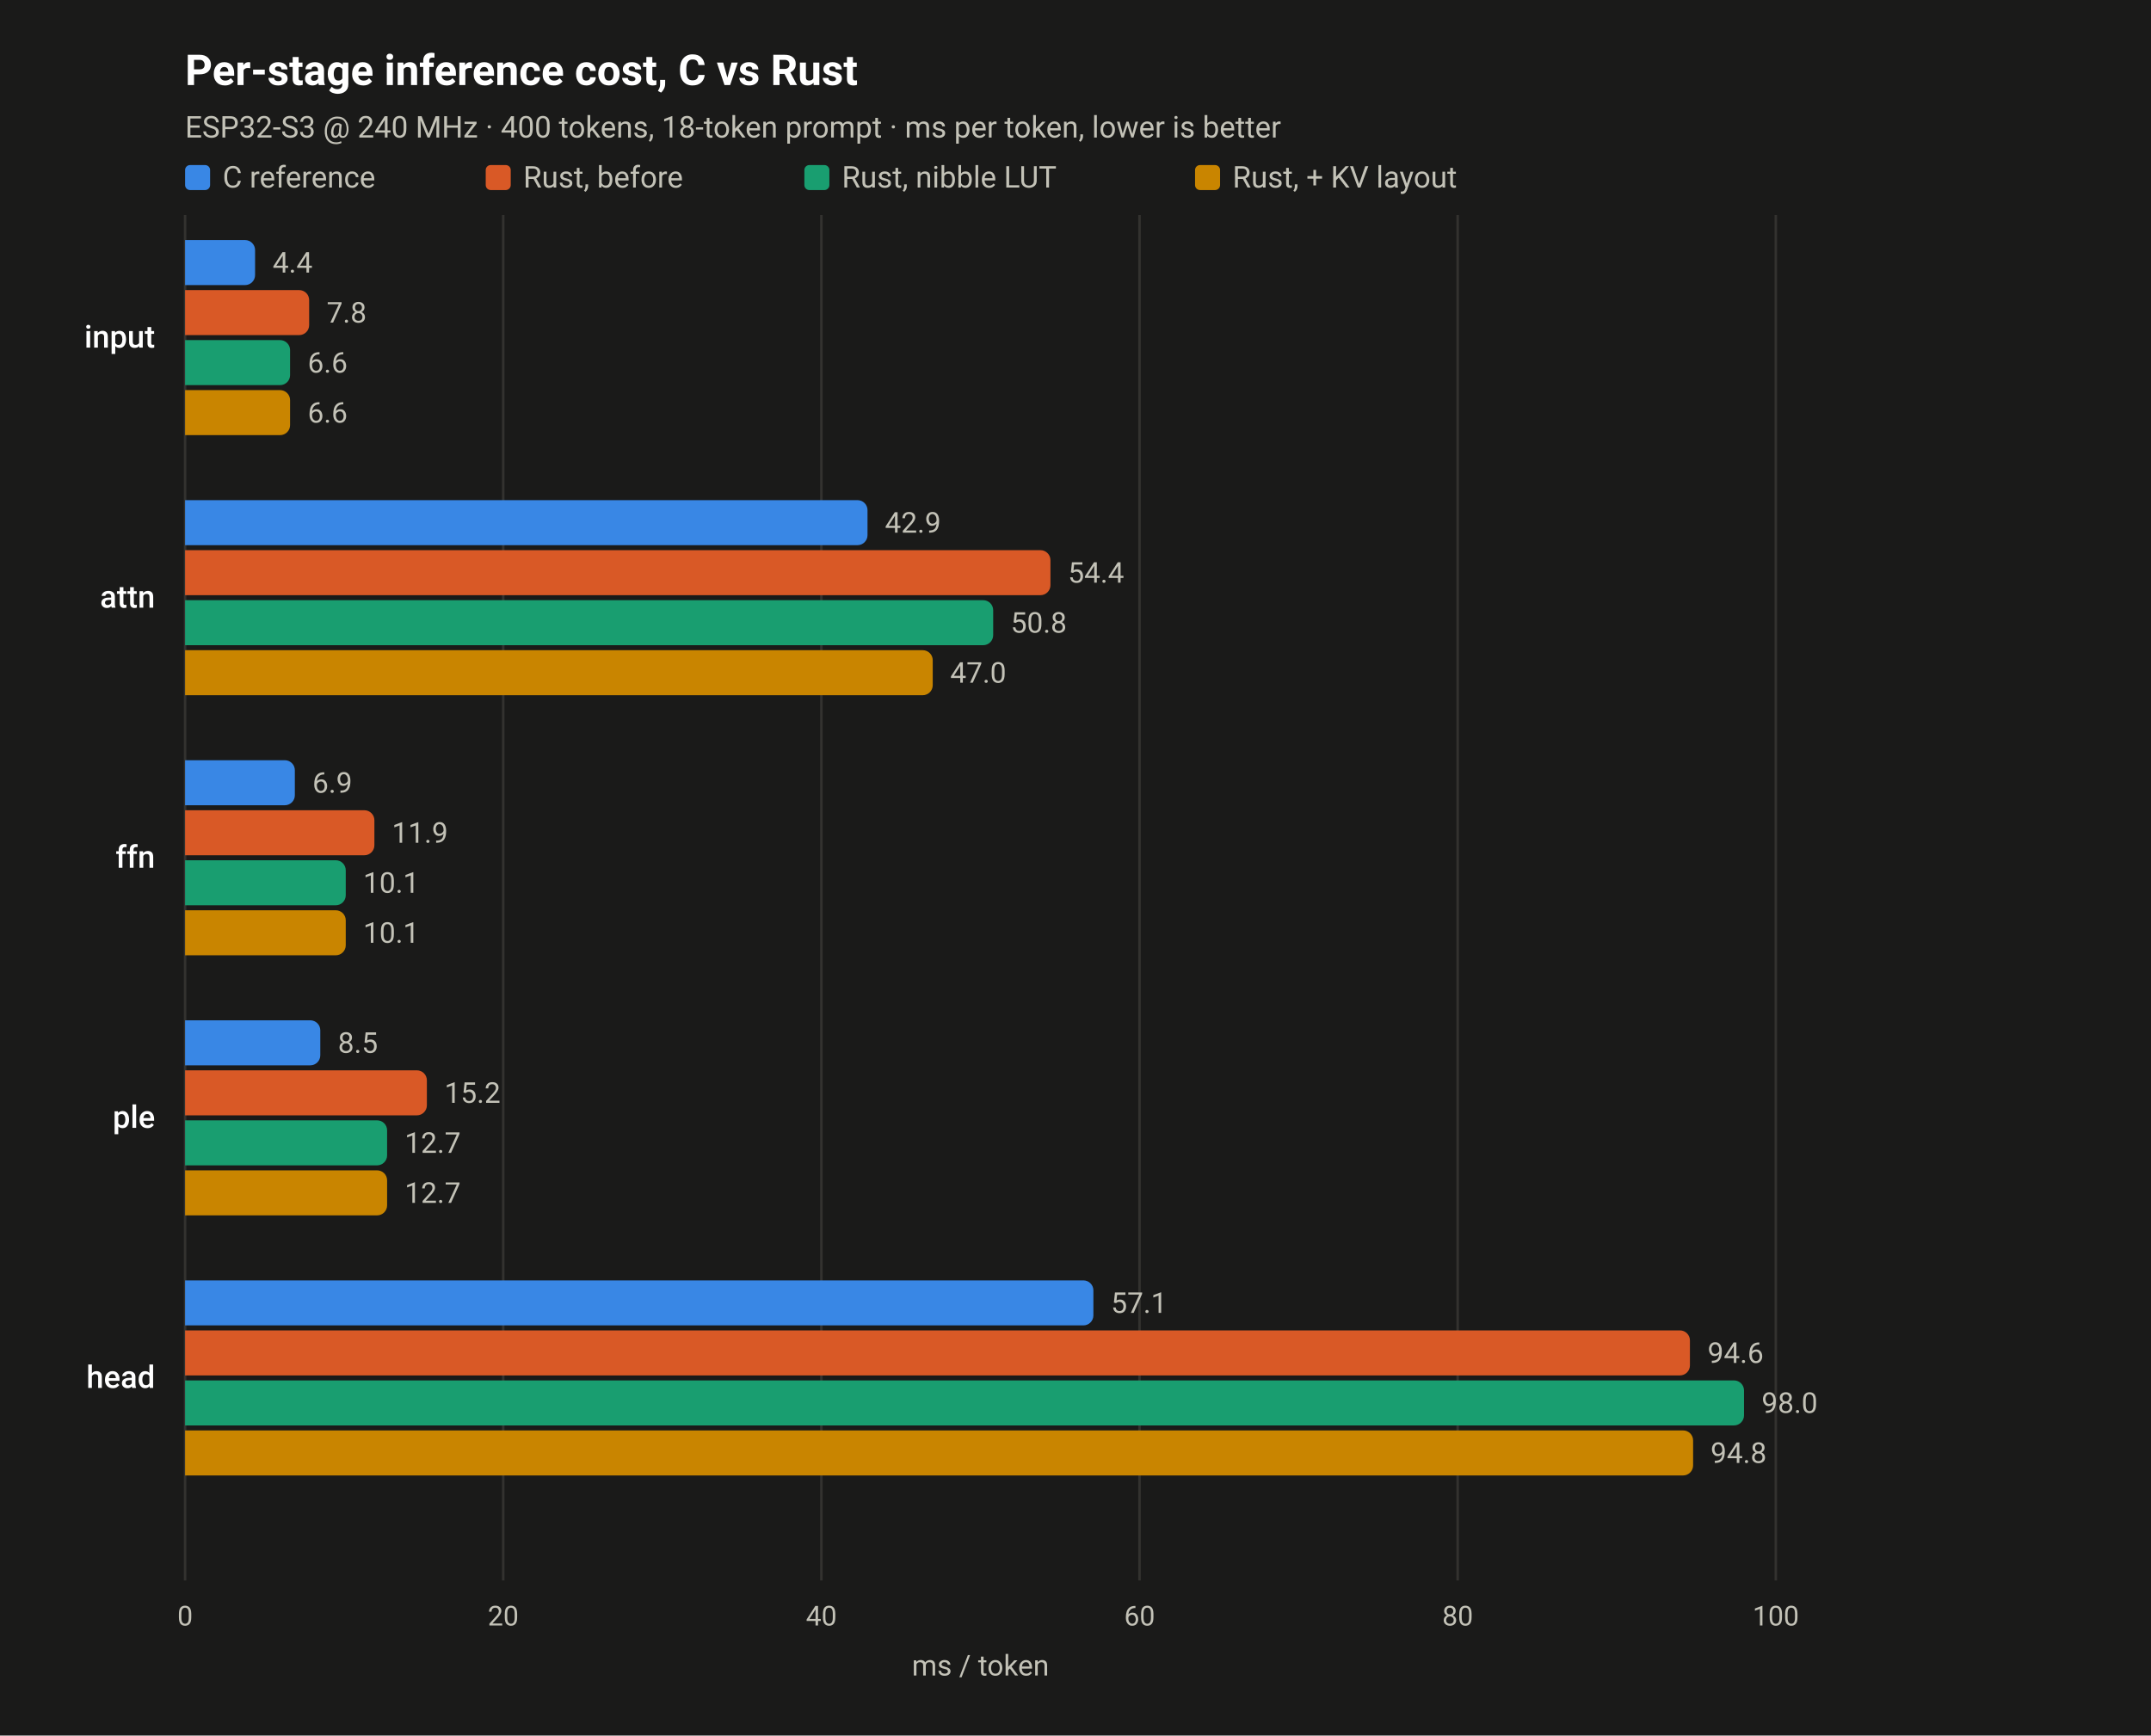
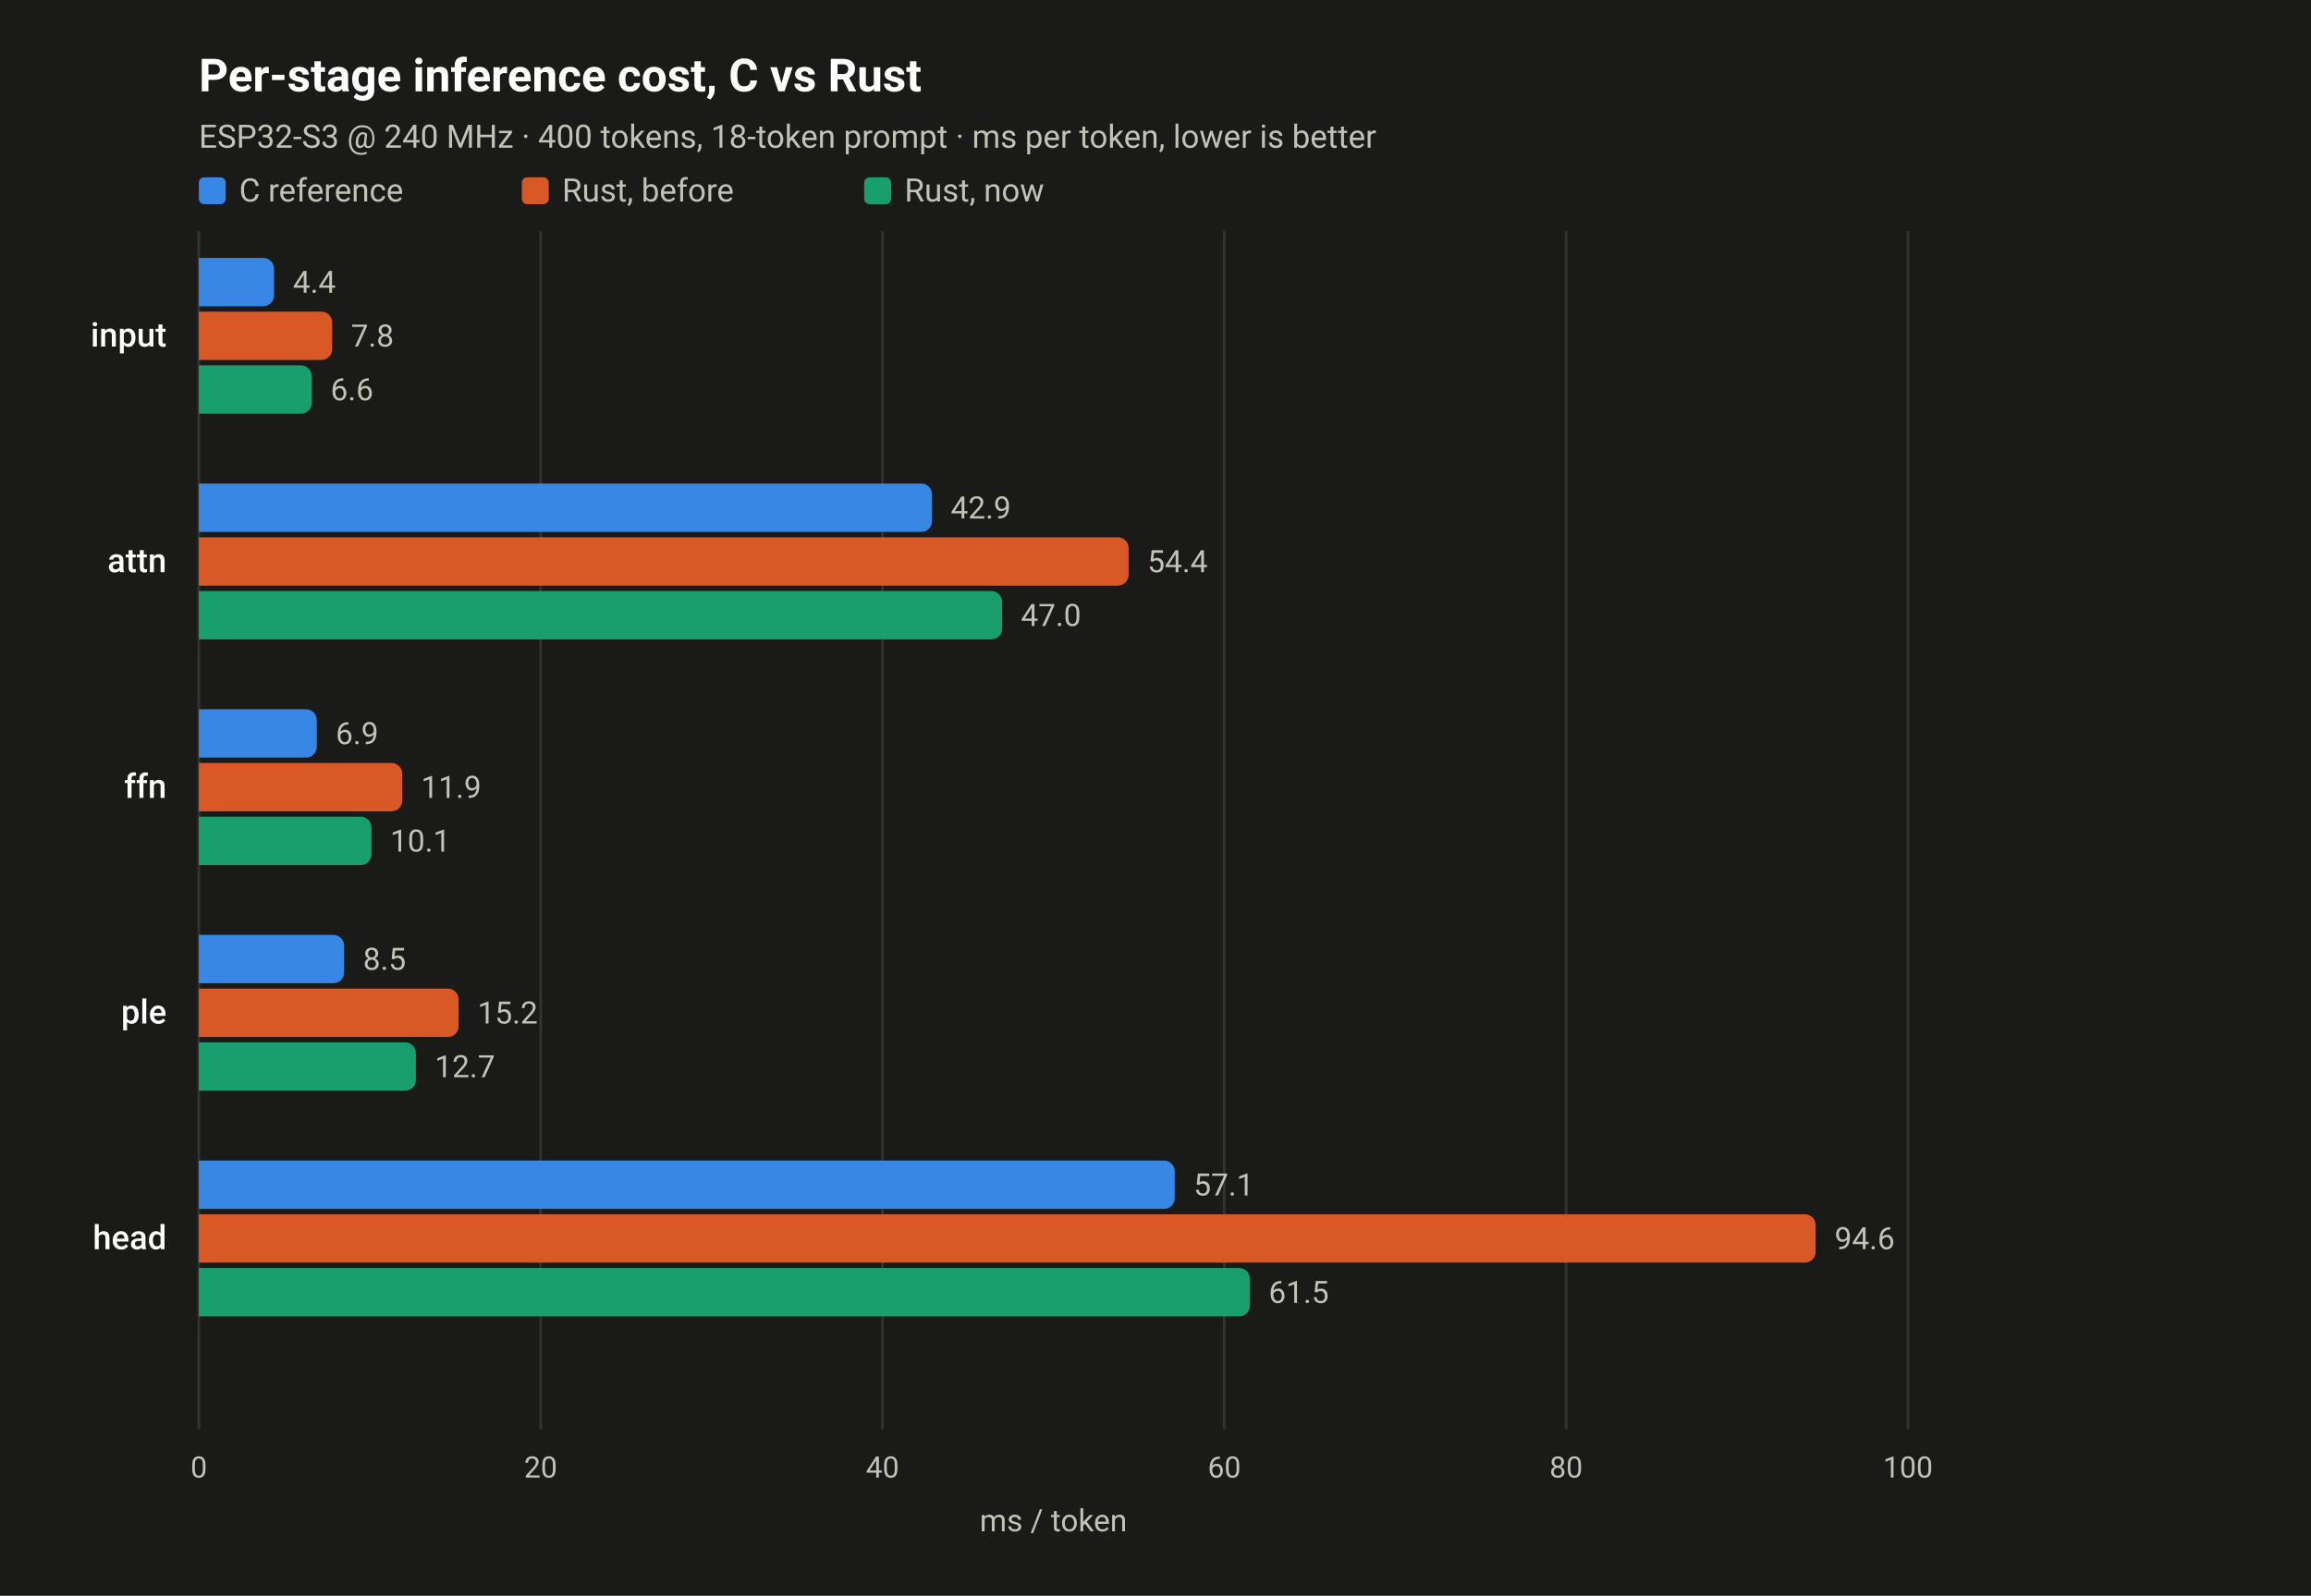
- <svg xmlns="http://www.w3.org/2000/svg" width="860" height="694" viewBox="0 0 860 694" font-family="ui-sans-serif,-apple-system,Segoe UI,Roboto,sans-serif">
+ <svg xmlns="http://www.w3.org/2000/svg" width="860" height="594" viewBox="0 0 860 594" font-family="ui-sans-serif,-apple-system,Segoe UI,Roboto,sans-serif">
  <defs>
    <pattern id="prov" width="6" height="6" patternUnits="userSpaceOnUse" patternTransform="rotate(45)">
      <rect width="6" height="6" fill="none" />
      <line x1="0" y1="0" x2="0" y2="6" stroke="#1a1a19" stroke-width="2" opacity="0.55" />
    </pattern>
  </defs>
-   <rect width="860" height="694" fill="#1a1a19" />
+   <rect width="860" height="594" fill="#1a1a19" />
  <text x="74" y="34" font-size="17" font-weight="600" fill="#ffffff">Per-stage inference cost, C vs Rust</text>
  <text x="74" y="55" font-size="12" fill="#c3c2b7">ESP32-S3 @ 240 MHz · 400 tokens, 18-token prompt · ms per token, lower is better</text>
  <rect x="74" y="66" width="10" height="10" rx="2" fill="#3987e5" />
  <text x="89" y="75" font-size="12" fill="#c3c2b7">C reference</text>
  <rect x="194.2" y="66" width="10" height="10" rx="2" fill="#d95926" />
  <text x="209.2" y="75" font-size="12" fill="#c3c2b7">Rust, before</text>
  <rect x="321.6" y="66" width="10" height="10" rx="2" fill="#199e70" />
-   <text x="336.6" y="75" font-size="12" fill="#c3c2b7">Rust, nibble LUT</text>
-   <rect x="477.8" y="66" width="10" height="10" rx="2" fill="#c98500" />
-   <text x="492.8" y="75" font-size="12" fill="#c3c2b7">Rust, + KV layout</text>
-   <line x1="74.0" y1="86" x2="74.0" y2="632" stroke="#33322f" stroke-width="1" />
-   <text x="74.0" y="650" font-size="11" fill="#c3c2b7" text-anchor="middle">0</text>
-   <line x1="201.2" y1="86" x2="201.2" y2="632" stroke="#33322f" stroke-width="1" />
-   <text x="201.2" y="650" font-size="11" fill="#c3c2b7" text-anchor="middle">20</text>
-   <line x1="328.4" y1="86" x2="328.4" y2="632" stroke="#33322f" stroke-width="1" />
-   <text x="328.4" y="650" font-size="11" fill="#c3c2b7" text-anchor="middle">40</text>
-   <line x1="455.6" y1="86" x2="455.6" y2="632" stroke="#33322f" stroke-width="1" />
-   <text x="455.6" y="650" font-size="11" fill="#c3c2b7" text-anchor="middle">60</text>
-   <line x1="582.8" y1="86" x2="582.8" y2="632" stroke="#33322f" stroke-width="1" />
-   <text x="582.8" y="650" font-size="11" fill="#c3c2b7" text-anchor="middle">80</text>
-   <line x1="710.0" y1="86" x2="710.0" y2="632" stroke="#33322f" stroke-width="1" />
-   <text x="710.0" y="650" font-size="11" fill="#c3c2b7" text-anchor="middle">100</text>
-   <text x="392.0" y="670" font-size="11.5" fill="#c3c2b7" text-anchor="middle">ms / token</text>
-   <text x="62" y="139.0" font-size="12.5" font-weight="500" fill="#ffffff" text-anchor="end">input</text>
+   <text x="336.6" y="75" font-size="12" fill="#c3c2b7">Rust, now</text>
+   <line x1="74.0" y1="86" x2="74.0" y2="532" stroke="#33322f" stroke-width="1" />
+   <text x="74.0" y="550" font-size="11" fill="#c3c2b7" text-anchor="middle">0</text>
+   <line x1="201.2" y1="86" x2="201.2" y2="532" stroke="#33322f" stroke-width="1" />
+   <text x="201.2" y="550" font-size="11" fill="#c3c2b7" text-anchor="middle">20</text>
+   <line x1="328.4" y1="86" x2="328.4" y2="532" stroke="#33322f" stroke-width="1" />
+   <text x="328.4" y="550" font-size="11" fill="#c3c2b7" text-anchor="middle">40</text>
+   <line x1="455.6" y1="86" x2="455.6" y2="532" stroke="#33322f" stroke-width="1" />
+   <text x="455.6" y="550" font-size="11" fill="#c3c2b7" text-anchor="middle">60</text>
+   <line x1="582.8" y1="86" x2="582.8" y2="532" stroke="#33322f" stroke-width="1" />
+   <text x="582.8" y="550" font-size="11" fill="#c3c2b7" text-anchor="middle">80</text>
+   <line x1="710.0" y1="86" x2="710.0" y2="532" stroke="#33322f" stroke-width="1" />
+   <text x="710.0" y="550" font-size="11" fill="#c3c2b7" text-anchor="middle">100</text>
+   <text x="392.0" y="570" font-size="11.5" fill="#c3c2b7" text-anchor="middle">ms / token</text>
+   <text x="62" y="129.0" font-size="12.5" font-weight="500" fill="#ffffff" text-anchor="end">input</text>
  <path d="M74,96 H97.984 A4,4 0 0 1 101.984,100 V110 A4,4 0 0 1 97.984,114 H74 Z" fill="#3987e5" />
  <text x="109.0" y="109" font-size="11.5" fill="#c3c2b7">4.4</text>
  <path d="M74,116 H119.608 A4,4 0 0 1 123.608,120 V130 A4,4 0 0 1 119.608,134 H74 Z" fill="#d95926" />
  <text x="130.6" y="129" font-size="11.5" fill="#c3c2b7">7.8</text>
  <path d="M74,136 H111.976 A4,4 0 0 1 115.976,140 V150 A4,4 0 0 1 111.976,154 H74 Z" fill="#199e70" />
  <text x="123.0" y="149" font-size="11.5" fill="#c3c2b7">6.6</text>
-   <path d="M74,156 H111.976 A4,4 0 0 1 115.976,160 V170 A4,4 0 0 1 111.976,174 H74 Z" fill="#c98500" />
-   <text x="123.0" y="169" font-size="11.5" fill="#c3c2b7">6.6</text>
-   <text x="62" y="243.0" font-size="12.5" font-weight="500" fill="#ffffff" text-anchor="end">attn</text>
-   <path d="M74,200 H342.844 A4,4 0 0 1 346.844,204 V214 A4,4 0 0 1 342.844,218 H74 Z" fill="#3987e5" />
-   <text x="353.8" y="213" font-size="11.5" fill="#c3c2b7">42.9</text>
-   <path d="M74,220 H415.984 A4,4 0 0 1 419.984,224 V234 A4,4 0 0 1 415.984,238 H74 Z" fill="#d95926" />
-   <text x="427.0" y="233" font-size="11.5" fill="#c3c2b7">54.4</text>
-   <path d="M74,240 H393.088 A4,4 0 0 1 397.088,244 V254 A4,4 0 0 1 393.088,258 H74 Z" fill="#199e70" />
-   <text x="404.1" y="253" font-size="11.5" fill="#c3c2b7">50.8</text>
-   <path d="M74,260 H368.92 A4,4 0 0 1 372.92,264 V274 A4,4 0 0 1 368.92,278 H74 Z" fill="#c98500" />
-   <text x="379.9" y="273" font-size="11.5" fill="#c3c2b7">47.0</text>
-   <text x="62" y="347.0" font-size="12.5" font-weight="500" fill="#ffffff" text-anchor="end">ffn</text>
-   <path d="M74,304 H113.884 A4,4 0 0 1 117.884,308 V318 A4,4 0 0 1 113.884,322 H74 Z" fill="#3987e5" />
-   <text x="124.9" y="317" font-size="11.5" fill="#c3c2b7">6.9</text>
-   <path d="M74,324 H145.684 A4,4 0 0 1 149.684,328 V338 A4,4 0 0 1 145.684,342 H74 Z" fill="#d95926" />
-   <text x="156.7" y="337" font-size="11.5" fill="#c3c2b7">11.9</text>
-   <path d="M74,344 H134.236 A4,4 0 0 1 138.236,348 V358 A4,4 0 0 1 134.236,362 H74 Z" fill="#199e70" />
-   <text x="145.2" y="357" font-size="11.5" fill="#c3c2b7">10.1</text>
-   <path d="M74,364 H134.236 A4,4 0 0 1 138.236,368 V378 A4,4 0 0 1 134.236,382 H74 Z" fill="#c98500" />
-   <text x="145.2" y="377" font-size="11.5" fill="#c3c2b7">10.1</text>
-   <text x="62" y="451.0" font-size="12.5" font-weight="500" fill="#ffffff" text-anchor="end">ple</text>
-   <path d="M74,408 H124.06 A4,4 0 0 1 128.06,412 V422 A4,4 0 0 1 124.06,426 H74 Z" fill="#3987e5" />
-   <text x="135.1" y="421" font-size="11.5" fill="#c3c2b7">8.5</text>
-   <path d="M74,428 H166.672 A4,4 0 0 1 170.672,432 V442 A4,4 0 0 1 166.672,446 H74 Z" fill="#d95926" />
-   <text x="177.7" y="441" font-size="11.5" fill="#c3c2b7">15.2</text>
-   <path d="M74,448 H150.772 A4,4 0 0 1 154.772,452 V462 A4,4 0 0 1 150.772,466 H74 Z" fill="#199e70" />
-   <text x="161.8" y="461" font-size="11.5" fill="#c3c2b7">12.7</text>
-   <path d="M74,468 H150.772 A4,4 0 0 1 154.772,472 V482 A4,4 0 0 1 150.772,486 H74 Z" fill="#c98500" />
-   <text x="161.8" y="481" font-size="11.5" fill="#c3c2b7">12.7</text>
-   <text x="62" y="555.0" font-size="12.5" font-weight="500" fill="#ffffff" text-anchor="end">head</text>
-   <path d="M74,512 H433.156 A4,4 0 0 1 437.156,516 V526 A4,4 0 0 1 433.156,530 H74 Z" fill="#3987e5" />
-   <text x="444.2" y="525" font-size="11.5" fill="#c3c2b7">57.1</text>
-   <path d="M74,532 H671.656 A4,4 0 0 1 675.656,536 V546 A4,4 0 0 1 671.656,550 H74 Z" fill="#d95926" />
-   <text x="682.7" y="545" font-size="11.5" fill="#c3c2b7">94.6</text>
-   <path d="M74,552 H693.28 A4,4 0 0 1 697.28,556 V566 A4,4 0 0 1 693.28,570 H74 Z" fill="#199e70" />
-   <text x="704.3" y="565" font-size="11.5" fill="#c3c2b7">98.0</text>
-   <path d="M74,572 H672.928 A4,4 0 0 1 676.928,576 V586 A4,4 0 0 1 672.928,590 H74 Z" fill="#c98500" />
-   <text x="683.9" y="585" font-size="11.5" fill="#c3c2b7">94.8</text>
+   <text x="62" y="213.0" font-size="12.5" font-weight="500" fill="#ffffff" text-anchor="end">attn</text>
+   <path d="M74,180 H342.844 A4,4 0 0 1 346.844,184 V194 A4,4 0 0 1 342.844,198 H74 Z" fill="#3987e5" />
+   <text x="353.8" y="193" font-size="11.5" fill="#c3c2b7">42.9</text>
+   <path d="M74,200 H415.984 A4,4 0 0 1 419.984,204 V214 A4,4 0 0 1 415.984,218 H74 Z" fill="#d95926" />
+   <text x="427.0" y="213" font-size="11.5" fill="#c3c2b7">54.4</text>
+   <path d="M74,220 H368.92 A4,4 0 0 1 372.92,224 V234 A4,4 0 0 1 368.92,238 H74 Z" fill="#199e70" />
+   <text x="379.9" y="233" font-size="11.5" fill="#c3c2b7">47.0</text>
+   <text x="62" y="297.0" font-size="12.5" font-weight="500" fill="#ffffff" text-anchor="end">ffn</text>
+   <path d="M74,264 H113.884 A4,4 0 0 1 117.884,268 V278 A4,4 0 0 1 113.884,282 H74 Z" fill="#3987e5" />
+   <text x="124.9" y="277" font-size="11.5" fill="#c3c2b7">6.9</text>
+   <path d="M74,284 H145.684 A4,4 0 0 1 149.684,288 V298 A4,4 0 0 1 145.684,302 H74 Z" fill="#d95926" />
+   <text x="156.7" y="297" font-size="11.5" fill="#c3c2b7">11.9</text>
+   <path d="M74,304 H134.236 A4,4 0 0 1 138.236,308 V318 A4,4 0 0 1 134.236,322 H74 Z" fill="#199e70" />
+   <text x="145.2" y="317" font-size="11.5" fill="#c3c2b7">10.1</text>
+   <text x="62" y="381.0" font-size="12.5" font-weight="500" fill="#ffffff" text-anchor="end">ple</text>
+   <path d="M74,348 H124.06 A4,4 0 0 1 128.06,352 V362 A4,4 0 0 1 124.06,366 H74 Z" fill="#3987e5" />
+   <text x="135.1" y="361" font-size="11.5" fill="#c3c2b7">8.5</text>
+   <path d="M74,368 H166.672 A4,4 0 0 1 170.672,372 V382 A4,4 0 0 1 166.672,386 H74 Z" fill="#d95926" />
+   <text x="177.7" y="381" font-size="11.5" fill="#c3c2b7">15.2</text>
+   <path d="M74,388 H150.772 A4,4 0 0 1 154.772,392 V402 A4,4 0 0 1 150.772,406 H74 Z" fill="#199e70" />
+   <text x="161.8" y="401" font-size="11.5" fill="#c3c2b7">12.7</text>
+   <text x="62" y="465.0" font-size="12.5" font-weight="500" fill="#ffffff" text-anchor="end">head</text>
+   <path d="M74,432 H433.156 A4,4 0 0 1 437.156,436 V446 A4,4 0 0 1 433.156,450 H74 Z" fill="#3987e5" />
+   <text x="444.2" y="445" font-size="11.5" fill="#c3c2b7">57.1</text>
+   <path d="M74,452 H671.656 A4,4 0 0 1 675.656,456 V466 A4,4 0 0 1 671.656,470 H74 Z" fill="#d95926" />
+   <text x="682.7" y="465" font-size="11.5" fill="#c3c2b7">94.6</text>
+   <path d="M74,472 H461.14 A4,4 0 0 1 465.14,476 V486 A4,4 0 0 1 461.14,490 H74 Z" fill="#199e70" />
+   <text x="472.1" y="485" font-size="11.5" fill="#c3c2b7">61.5</text>
</svg>
